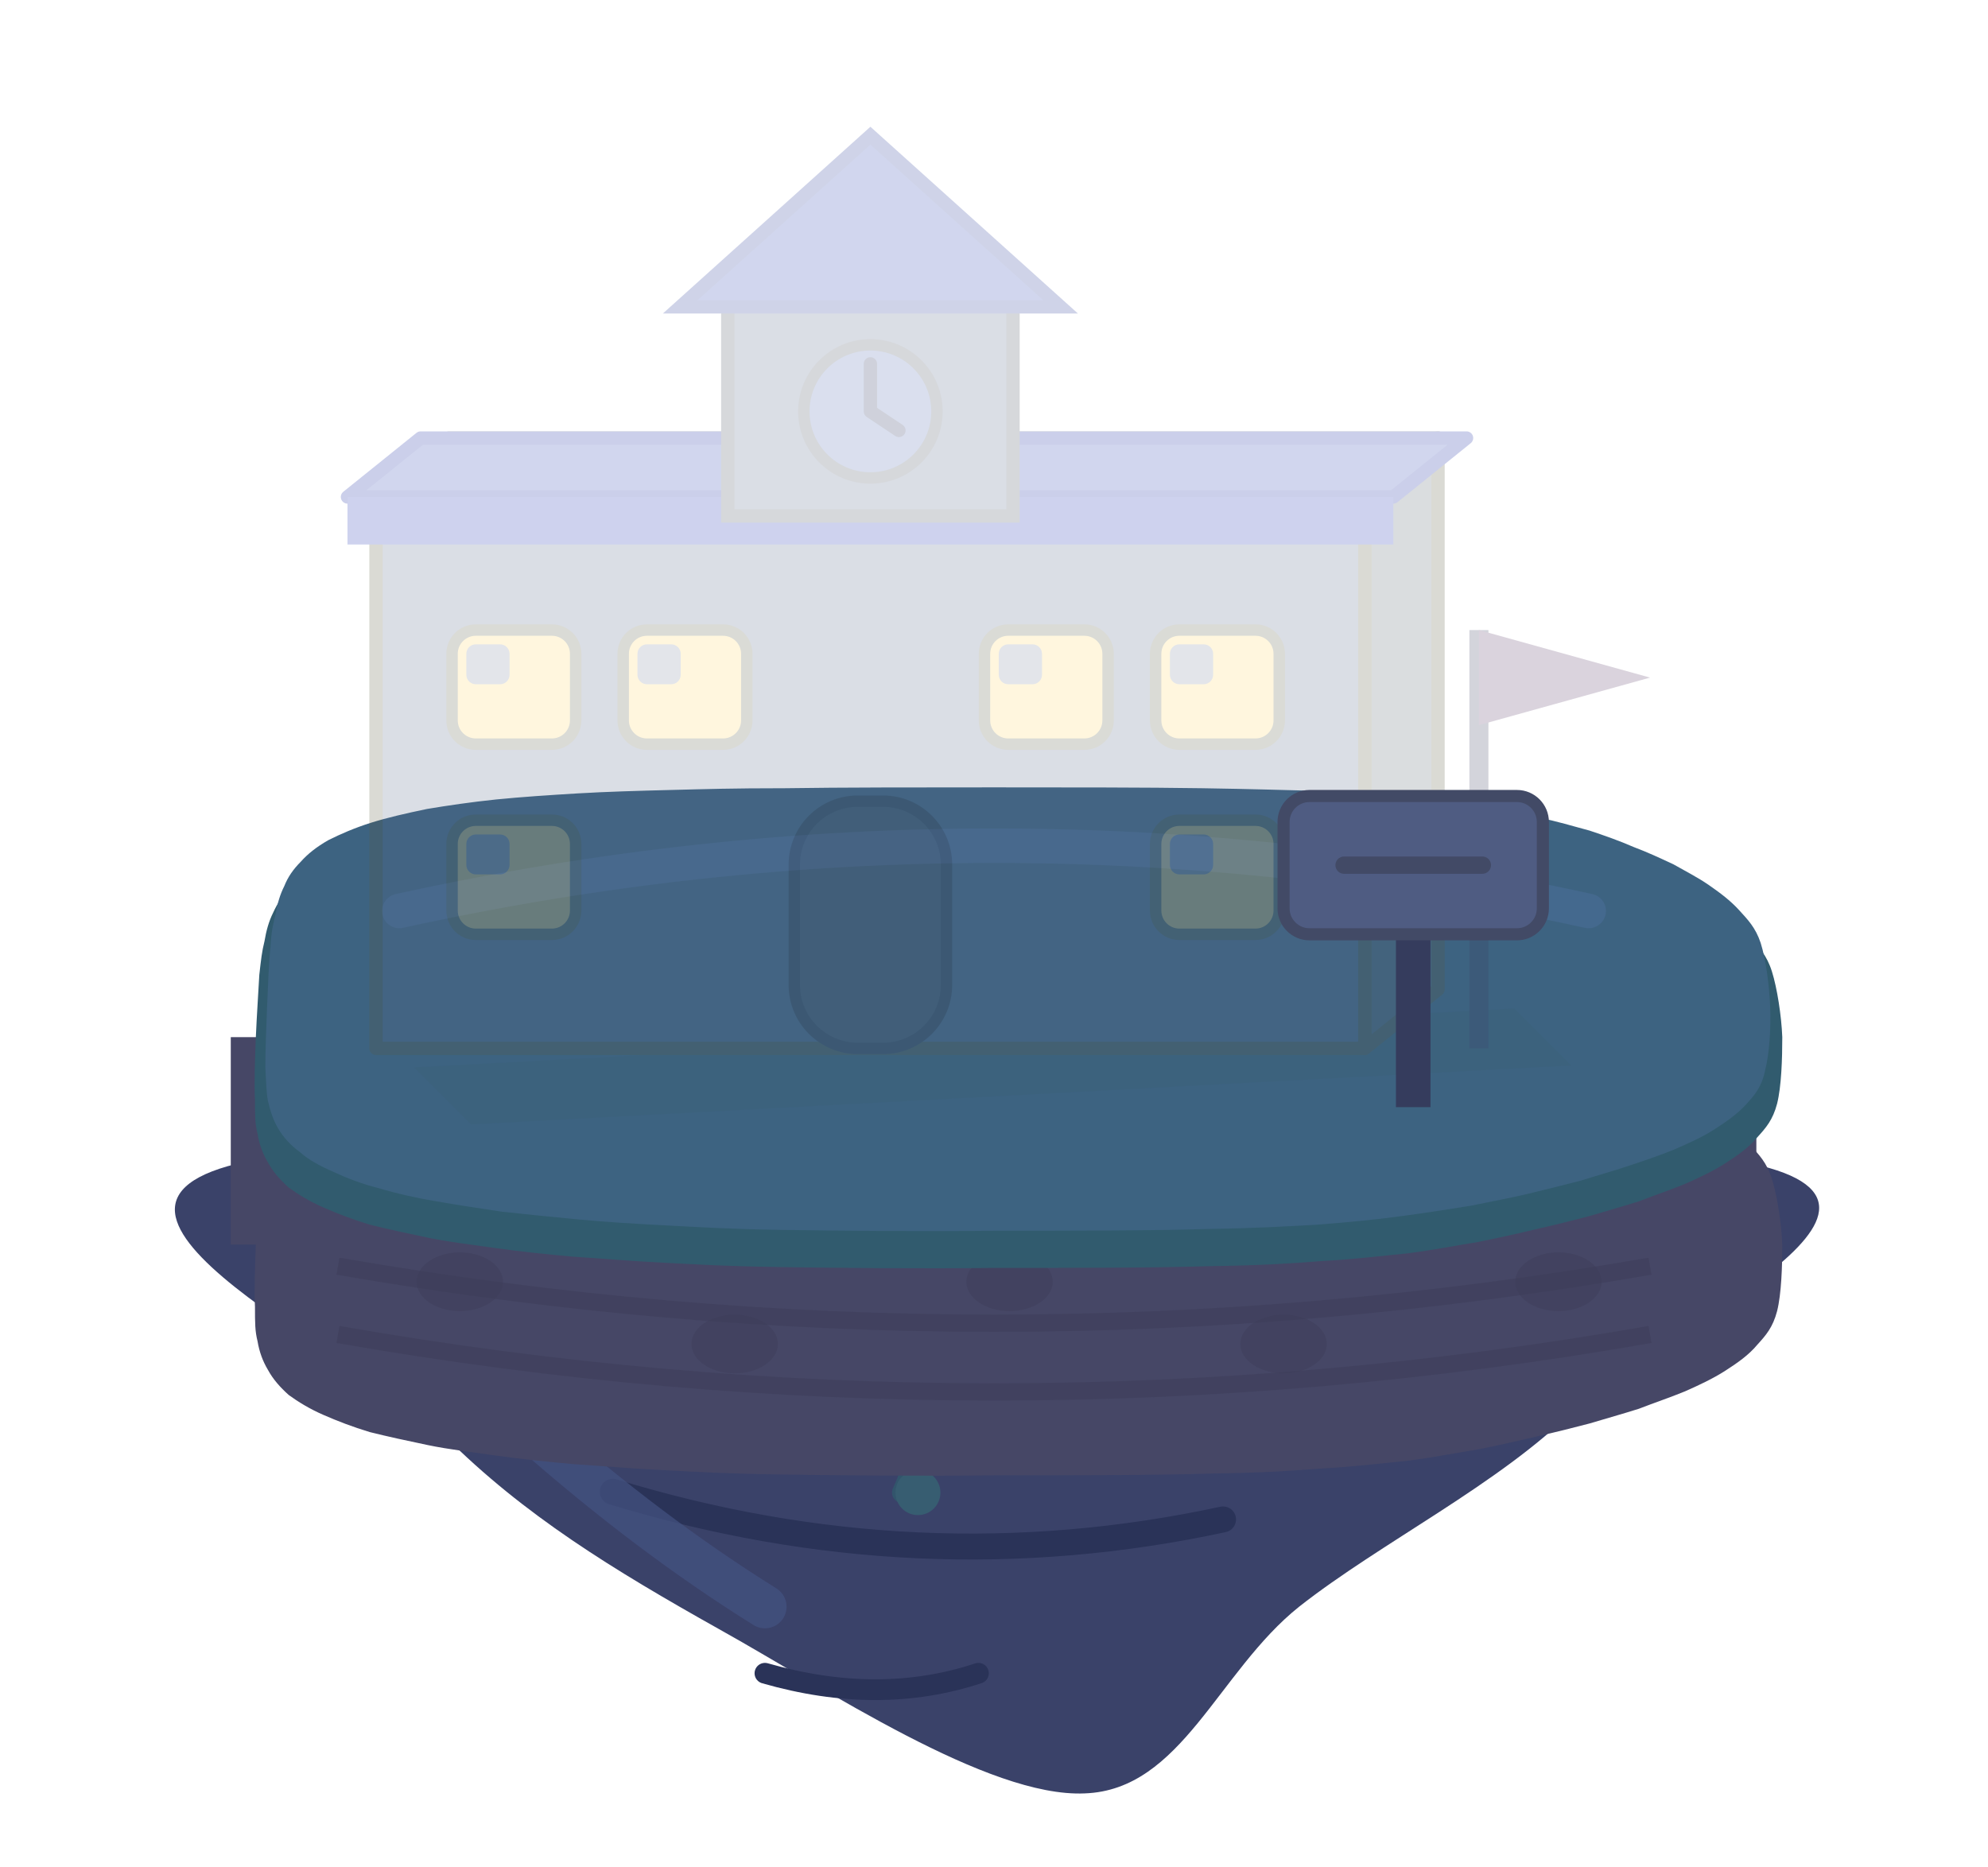
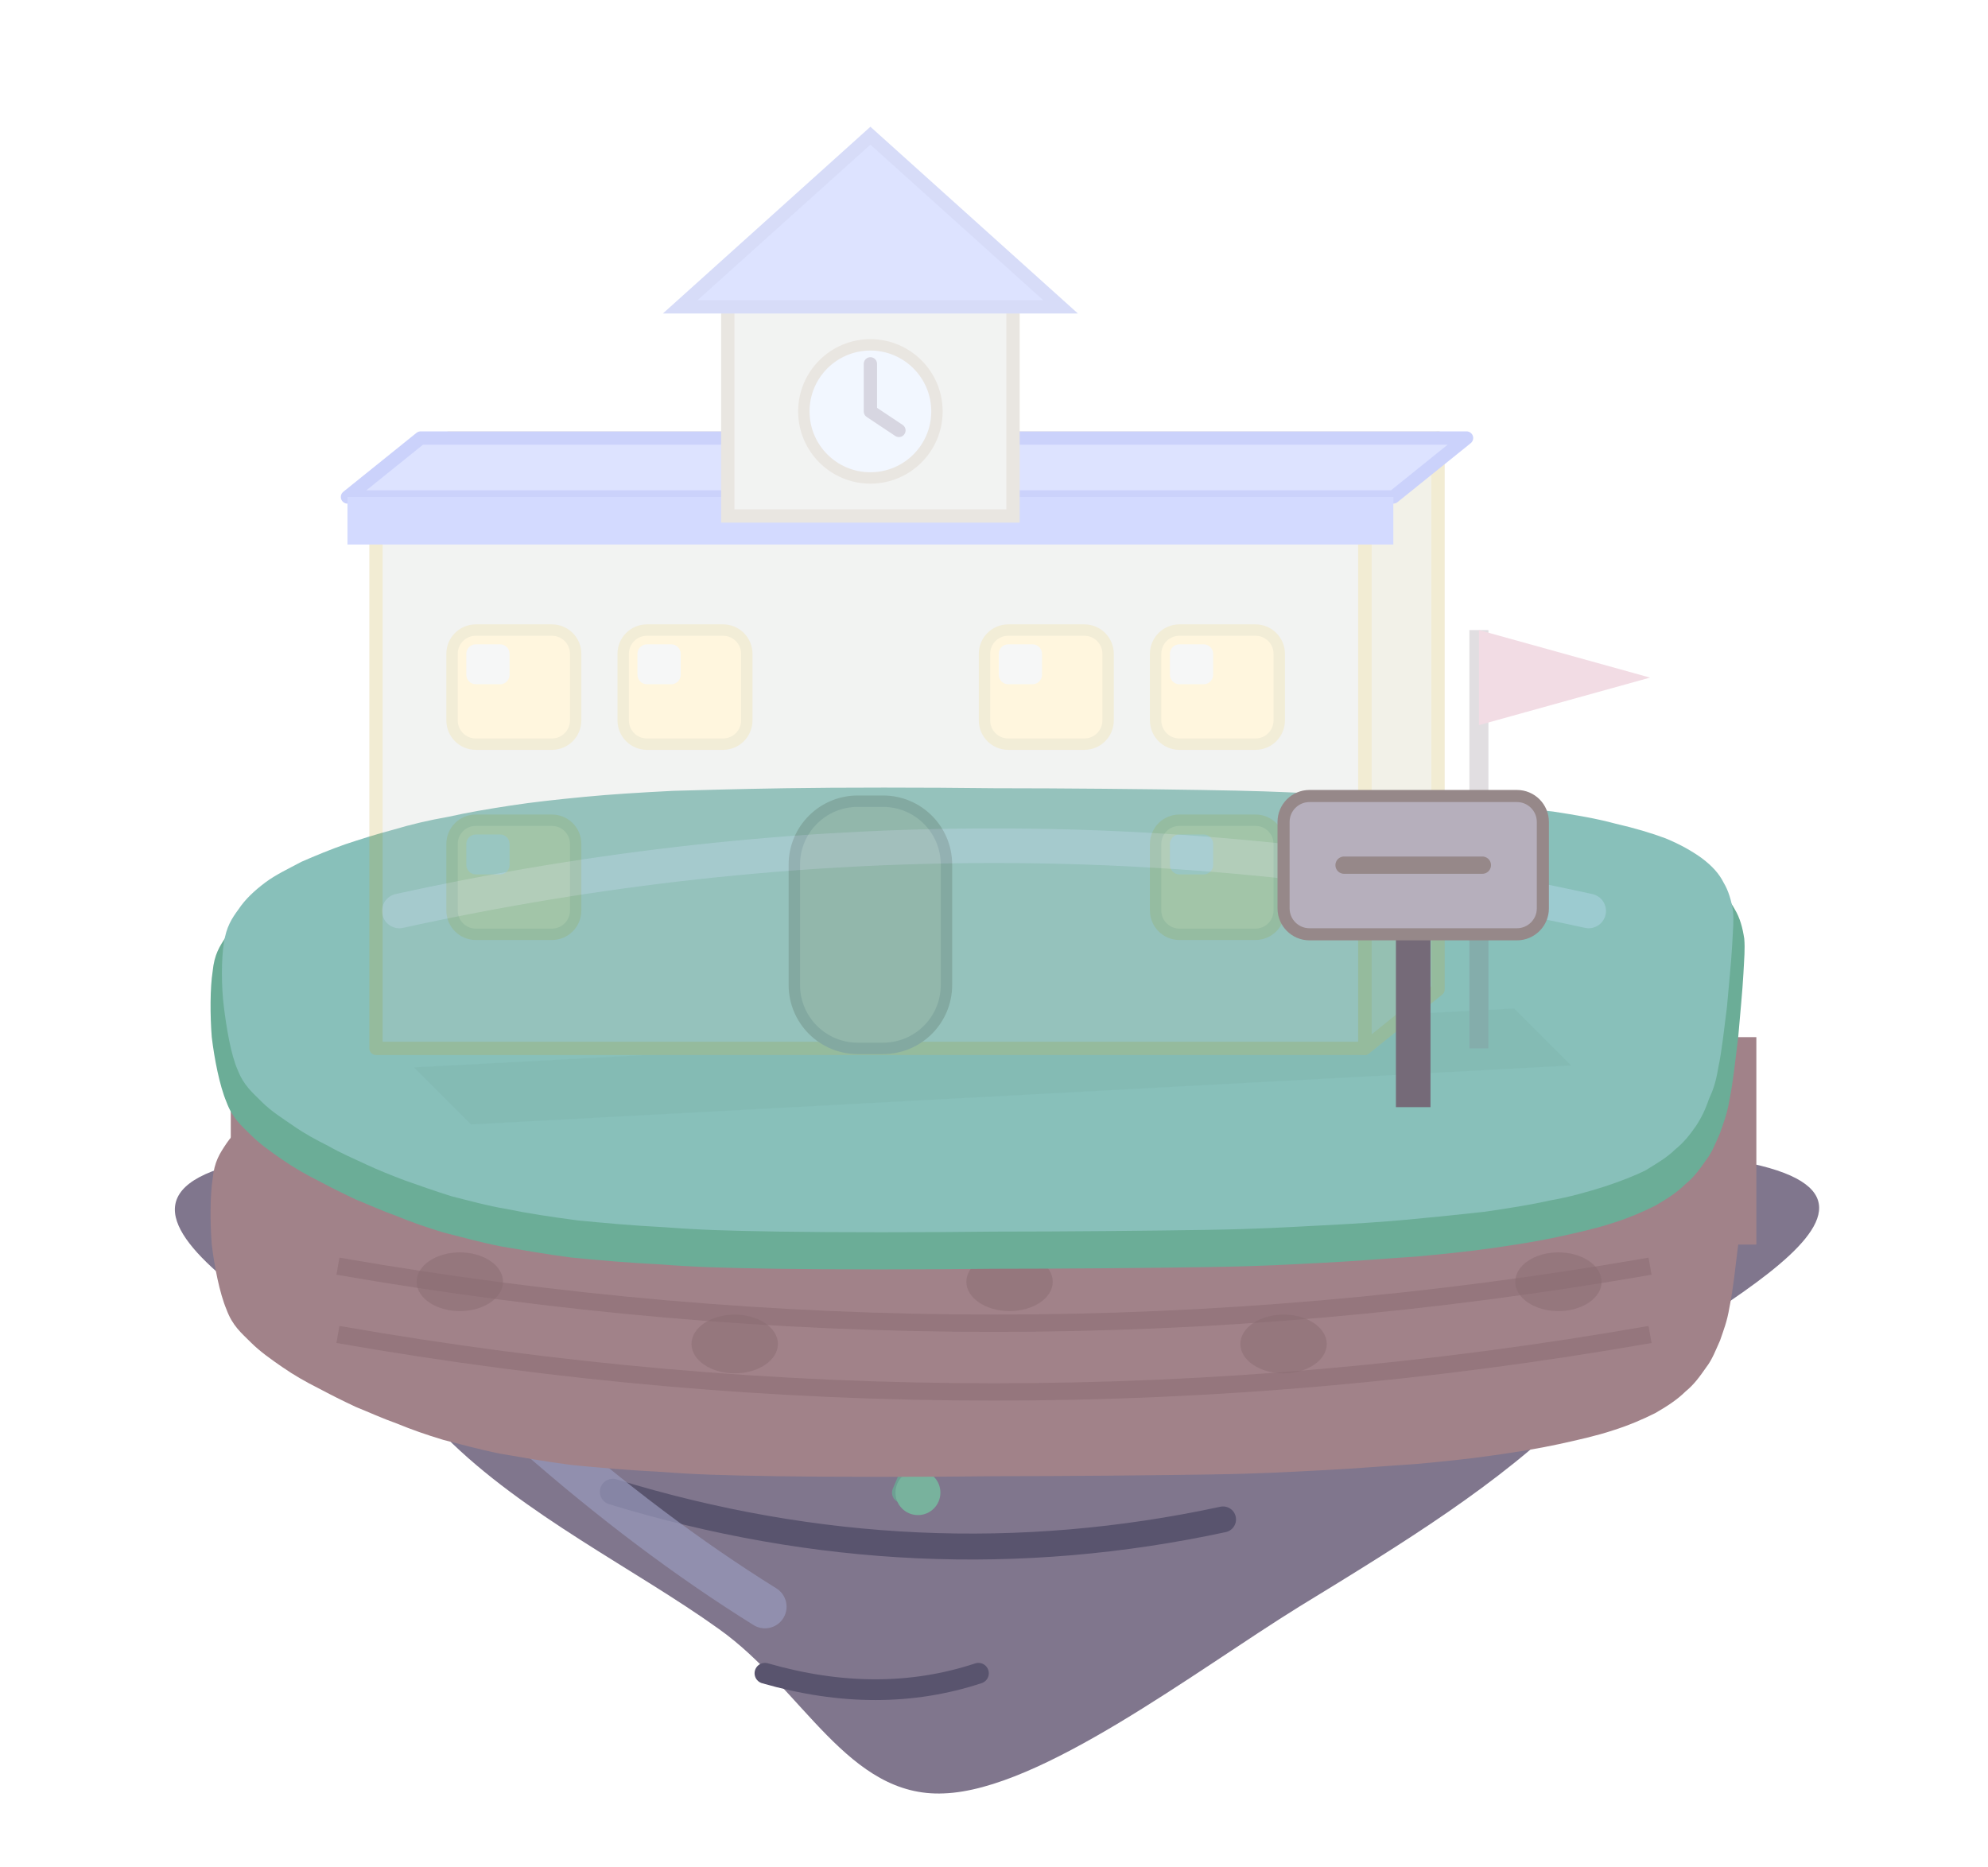
- <svg xmlns="http://www.w3.org/2000/svg" width="230" height="216" viewBox="100 830 230 216">
+ <svg xmlns="http://www.w3.org/2000/svg" width="230" height="216" viewBox="-5 1060 230 216">
  <defs>
    <linearGradient id="mtB" x1="0" y1="0" x2="0" y2="1">
-       <stop offset="0" stop-color="#376084" />
-       <stop offset="1" stop-color="#416690" />
+       <stop offset="0" stop-color="#78B9BF" />
+       <stop offset="1" stop-color="#93C6D5" />
    </linearGradient>
    <linearGradient id="mtF" x1="0" y1="0" x2="0" y2="1">
-       <stop offset="0" stop-color="#2A5970" />
-       <stop offset="1" stop-color="#36607D" />
+       <stop offset="0" stop-color="#56A99A" />
+       <stop offset="1" stop-color="#77B9B2" />
    </linearGradient>
    <linearGradient id="river" x1="0" y1="0" x2="0" y2="1">
-       <stop offset="0" stop-color="#2959AD" />
-       <stop offset="1" stop-color="#3661B2" />
+       <stop offset="0" stop-color="#54AAFF" />
+       <stop offset="1" stop-color="#77BCFF" />
    </linearGradient>
    <pattern id="grassdots" width="18" height="18" patternUnits="userSpaceOnUse">
-       <circle cx="4" cy="5" r="1.4" fill="#365F75" />
-       <circle cx="13" cy="13" r="1.2" fill="#416788" />
+       <circle cx="4" cy="5" r="1.4" fill="#75B6A4" />
+       <circle cx="13" cy="13" r="1.2" fill="#93C9C7" />
    </pattern>
    <pattern id="tiles" width="14" height="14" patternUnits="userSpaceOnUse">
-       <rect width="14" height="14" fill="#52679A" />
-       <path d="M0 0H14M0 0V14" stroke="#4F608D" stroke-width="1.2" />
+       <rect width="14" height="14" fill="#C0C7E7" />
+       <path d="M0 0H14M0 0V14" stroke="#B8BACF" stroke-width="1.2" />
    </pattern>
  </defs>
-   <path d="M128.5 964.4 C103.5 969.7 142.3 987.2 151.5 996.2 C160.6 1005.3 170.9 1011.6 183.2 1018.5 C195.6 1025.4 214.3 1038.0 225.5 1037.5 C236.7 1037.1 240.9 1023.4 250.3 1015.9 C259.7 1008.5 273.5 1001.7 282.1 993.1 C290.6 984.5 327.1 969.2 301.5 964.4 Z" fill="#3A4269" />
-   <path d="M170.9 1002.6 Q 206.2 1013.4 241.5 1005.8" stroke="#2A3358" stroke-width="3" fill="none" stroke-linecap="round" />
-   <path d="M188.5 1023.6 q 13.2 3.8 24.7 0" stroke="#2A3358" stroke-width="2.4" fill="none" stroke-linecap="round" />
-   <path d="M134.5 968.4 Q 162.0 999.4 188.5 1015.9" stroke="#435282" stroke-width="5" fill="none" stroke-linecap="round" opacity=".7" />
-   <path d="M166.5 976.0 q -6 9.5 0 19.1" stroke="#32556C" stroke-width="2.4" fill="none" stroke-linecap="round" />
-   <circle cx="164.7" cy="995.1" r="2.6" fill="#375D71" />
-   <path d="M204.4 976.0 q 6 13.3 0 26.7" stroke="#32556C" stroke-width="2.4" fill="none" stroke-linecap="round" />
-   <circle cx="206.2" cy="1002.7" r="2.6" fill="#375D71" />
-   <path d="M245.0 976.0 q -6 8.3 0 16.5" stroke="#32556C" stroke-width="2.4" fill="none" stroke-linecap="round" />
-   <circle cx="243.2" cy="992.5" r="2.6" fill="#375D71" />
-   <path d="M273.2 976.0 q 6 6.4 0 12.7" stroke="#32556C" stroke-width="2.4" fill="none" stroke-linecap="round" />
-   <circle cx="275.0" cy="988.7" r="2.6" fill="#375D71" />
-   <path d="M306.2 974.0 C306.2 976.5 306.1 979.7 305.6 981.7 C305.1 983.6 304.3 984.5 303.3 985.6 C302.3 986.8 301.0 987.7 299.6 988.6 C298.2 989.5 296.5 990.3 294.9 991.0 C293.2 991.7 291.4 992.3 289.6 993.0 C287.7 993.6 285.9 994.1 283.9 994.7 C282.0 995.2 280.0 995.7 277.8 996.2 C275.7 996.7 273.5 997.2 271.0 997.7 C268.5 998.1 266.0 998.6 263.0 999.0 C259.9 999.3 256.8 999.7 253.0 999.9 C249.1 1000.2 246.2 1000.4 239.9 1000.5 C233.6 1000.7 223.3 1000.7 215.0 1000.7 C206.7 1000.8 196.4 1000.7 190.1 1000.6 C183.7 1000.5 180.8 1000.3 176.8 1000.1 C172.8 999.9 169.5 999.6 166.3 999.4 C163.0 999.1 160.1 998.8 157.3 998.4 C154.5 998.0 151.9 997.7 149.5 997.2 C147.1 996.7 144.8 996.2 142.8 995.7 C140.8 995.1 139.0 994.4 137.4 993.7 C135.8 993.0 134.5 992.2 133.4 991.4 C132.4 990.5 131.6 989.6 131.0 988.5 C130.4 987.5 130.0 986.4 129.8 985.2 C129.5 984.0 129.5 983.1 129.5 981.2 C129.4 979.4 129.5 976.4 129.6 974.0 C129.7 971.6 129.9 968.7 130.0 966.8 C130.2 965.0 130.3 964.1 130.6 962.9 C130.8 961.7 131.1 960.6 131.6 959.6 C132.1 958.5 132.7 957.6 133.5 956.7 C134.4 955.8 135.5 954.9 136.8 954.1 C138.2 953.4 139.8 952.6 141.8 952.0 C143.7 951.4 145.9 950.9 148.4 950.4 C150.9 950.0 153.6 949.6 156.6 949.3 C159.5 949.0 162.7 948.8 166.1 948.6 C169.5 948.4 173.1 948.2 177.1 948.1 C181.2 948.0 184.2 947.9 190.5 947.9 C196.8 947.8 206.8 947.8 215.0 947.8 C223.2 947.8 233.2 947.8 239.5 947.9 C245.8 948.0 248.7 948.1 252.7 948.3 C256.6 948.5 259.9 948.7 263.1 949.0 C266.3 949.3 269.1 949.6 271.7 950.0 C274.4 950.4 276.7 950.9 278.9 951.4 C281.1 951.9 283.1 952.4 284.9 953.0 C286.8 953.6 288.5 954.2 290.1 954.9 C291.8 955.6 293.3 956.3 294.8 957.0 C296.3 957.8 297.7 958.6 299.0 959.5 C300.2 960.4 301.5 961.3 302.5 962.5 C303.5 963.6 304.4 964.5 305.0 966.4 C305.6 968.3 306.1 971.5 306.2 974.0 Z" fill="#464766" />
-   <rect x="126.7" y="950.0" width="176.5" height="24.0" fill="#464766" />
-   <path d="M139.1 976.5 Q 215.0 989.7 290.9 976.5" stroke="#3D3D59" stroke-width="2" fill="none" opacity=".55" />
-   <path d="M139.1 984.4 Q 215.0 997.7 290.9 984.4" stroke="#3D3D59" stroke-width="2" fill="none" opacity=".55" />
-   <ellipse cx="153.2" cy="978.3" rx="5" ry="3.4" fill="#3D3D59" opacity=".5" />
-   <ellipse cx="185.0" cy="985.5" rx="5" ry="3.4" fill="#3D3D59" opacity=".5" />
-   <ellipse cx="216.8" cy="978.3" rx="5" ry="3.4" fill="#3D3D59" opacity=".5" />
-   <ellipse cx="248.5" cy="985.5" rx="5" ry="3.4" fill="#3D3D59" opacity=".5" />
-   <ellipse cx="280.3" cy="978.3" rx="5" ry="3.4" fill="#3D3D59" opacity=".5" />
-   <path d="M306.2 950.0 C306.2 952.5 306.1 955.7 305.6 957.7 C305.1 959.6 304.3 960.5 303.3 961.6 C302.3 962.8 301.0 963.7 299.6 964.6 C298.2 965.5 296.5 966.3 294.9 967.0 C293.2 967.7 291.4 968.3 289.6 969.0 C287.7 969.6 285.9 970.1 283.9 970.7 C282.0 971.2 280.0 971.7 277.8 972.2 C275.7 972.7 273.5 973.2 271.0 973.7 C268.5 974.1 266.0 974.6 263.0 975.0 C259.9 975.3 256.8 975.7 253.0 975.9 C249.1 976.2 246.2 976.4 239.9 976.5 C233.6 976.7 223.3 976.7 215.0 976.7 C206.7 976.8 196.4 976.7 190.1 976.6 C183.7 976.5 180.8 976.3 176.8 976.1 C172.8 975.9 169.5 975.6 166.3 975.4 C163.0 975.1 160.1 974.8 157.3 974.4 C154.5 974.0 151.9 973.7 149.5 973.2 C147.1 972.7 144.8 972.2 142.8 971.7 C140.8 971.1 139.0 970.4 137.4 969.7 C135.8 969.0 134.5 968.2 133.4 967.4 C132.4 966.5 131.6 965.6 131.0 964.5 C130.4 963.5 130.0 962.4 129.8 961.2 C129.5 960.0 129.5 959.1 129.5 957.2 C129.4 955.4 129.5 952.4 129.6 950.0 C129.7 947.6 129.9 944.7 130.0 942.8 C130.2 941.0 130.3 940.1 130.6 938.9 C130.8 937.7 131.1 936.6 131.6 935.6 C132.1 934.5 132.7 933.6 133.5 932.7 C134.4 931.8 135.5 930.9 136.8 930.1 C138.2 929.4 139.8 928.6 141.8 928.0 C143.7 927.4 145.9 926.9 148.4 926.4 C150.9 926.0 153.6 925.6 156.6 925.3 C159.5 925.0 162.7 924.8 166.1 924.6 C169.5 924.4 173.1 924.2 177.1 924.1 C181.2 924.0 184.2 923.9 190.5 923.9 C196.8 923.8 206.8 923.8 215.0 923.8 C223.2 923.8 233.2 923.8 239.5 923.9 C245.8 924.0 248.7 924.1 252.7 924.3 C256.6 924.5 259.9 924.7 263.1 925.0 C266.3 925.3 269.1 925.6 271.7 926.0 C274.4 926.4 276.7 926.9 278.9 927.4 C281.1 927.9 283.1 928.4 284.9 929.0 C286.8 929.6 288.5 930.2 290.1 930.9 C291.8 931.6 293.3 932.3 294.8 933.0 C296.3 933.8 297.7 934.6 299.0 935.5 C300.2 936.4 301.5 937.3 302.5 938.5 C303.5 939.6 304.4 940.5 305.0 942.4 C305.6 944.3 306.1 947.5 306.2 950.0 Z" fill="#315B6E" />
-   <path d="M304.8 946.5 C304.9 949.0 304.7 952.0 304.2 953.9 C303.8 955.8 303.0 956.7 302.0 957.8 C301.0 958.9 299.7 959.8 298.3 960.7 C296.9 961.6 295.3 962.3 293.7 963.0 C292.0 963.7 290.2 964.3 288.4 964.9 C286.6 965.5 284.8 966.0 282.9 966.6 C280.9 967.1 279.0 967.6 276.9 968.1 C274.8 968.6 272.6 969.0 270.2 969.5 C267.7 969.9 265.2 970.3 262.2 970.7 C259.3 971.1 256.2 971.4 252.4 971.7 C248.6 971.9 245.8 972.1 239.5 972.2 C233.3 972.4 223.2 972.4 215.0 972.4 C206.8 972.5 196.7 972.4 190.4 972.3 C184.2 972.2 181.3 972.0 177.4 971.8 C173.5 971.6 170.2 971.4 167.0 971.1 C163.8 970.8 160.9 970.5 158.1 970.2 C155.4 969.8 152.8 969.4 150.5 969.0 C148.1 968.6 145.9 968.1 143.9 967.5 C141.9 967.0 140.1 966.3 138.6 965.6 C137.0 964.9 135.7 964.2 134.7 963.3 C133.6 962.5 132.8 961.6 132.2 960.6 C131.6 959.6 131.3 958.6 131.0 957.4 C130.8 956.2 130.8 955.3 130.7 953.5 C130.7 951.7 130.8 948.8 130.9 946.5 C131.0 944.2 131.1 941.3 131.3 939.5 C131.4 937.7 131.6 936.9 131.9 935.7 C132.1 934.5 132.4 933.5 132.9 932.5 C133.3 931.5 133.9 930.6 134.8 929.7 C135.6 928.8 136.6 928.0 138.0 927.2 C139.4 926.5 141.0 925.8 142.9 925.2 C144.8 924.6 147.0 924.1 149.4 923.6 C151.8 923.2 154.5 922.8 157.4 922.5 C160.4 922.2 163.5 922.0 166.8 921.8 C170.2 921.6 173.7 921.5 177.7 921.4 C181.7 921.3 184.6 921.2 190.8 921.2 C197.1 921.1 207.0 921.1 215.0 921.1 C223.0 921.1 232.9 921.1 239.1 921.2 C245.3 921.3 248.2 921.4 252.1 921.5 C256.0 921.7 259.2 921.9 262.4 922.2 C265.5 922.5 268.3 922.8 270.9 923.2 C273.5 923.6 275.8 924.1 278.0 924.6 C280.1 925.0 282.0 925.6 283.9 926.1 C285.7 926.7 287.4 927.3 289.0 928.0 C290.6 928.6 292.1 929.3 293.6 930.0 C295.0 930.8 296.4 931.5 297.7 932.4 C299.0 933.3 300.2 934.2 301.2 935.3 C302.2 936.4 303.1 937.3 303.7 939.1 C304.3 941.0 304.7 944.0 304.8 946.5 Z" fill="#3D6381" />
-   <path d="M146.2 935.4 Q 215.0 920.3 283.8 935.4" stroke="#45698F" stroke-width="4" fill="none" stroke-linecap="round" opacity=".9" />
+   <path d="M23.5 1194.4 C-1.5 1199.7 37.3 1217.2 46.5 1226.2 C55.6 1235.3 68.6 1241.6 78.2 1248.5 C87.9 1255.4 93.1 1268.0 104.2 1267.5 C115.4 1267.1 133.2 1253.4 145.3 1245.9 C157.4 1238.5 168.5 1231.7 177.1 1223.1 C185.6 1214.5 222.1 1199.2 196.5 1194.4 Z" fill="#80768D" />
+   <path d="M65.9 1232.6 Q 101.2 1243.4 136.5 1235.8" stroke="#59546E" stroke-width="3" fill="none" stroke-linecap="round" />
+   <path d="M83.5 1253.6 q 13.2 3.8 24.7 0" stroke="#59546E" stroke-width="2.4" fill="none" stroke-linecap="round" />
+   <path d="M29.5 1198.4 Q 57.0 1229.4 83.5 1245.9" stroke="#999ABC" stroke-width="5" fill="none" stroke-linecap="round" opacity=".7" />
+   <path d="M61.5 1206.0 q -6 9.5 0 19.1" stroke="#6DA093" stroke-width="2.4" fill="none" stroke-linecap="round" />
+   <circle cx="59.7" cy="1225.1" r="2.6" fill="#78B29D" />
+   <path d="M99.4 1206.0 q 6 13.3 0 26.7" stroke="#6DA093" stroke-width="2.4" fill="none" stroke-linecap="round" />
+   <circle cx="101.2" cy="1232.7" r="2.6" fill="#78B29D" />
+   <path d="M140.0 1206.0 q -6 8.3 0 16.5" stroke="#6DA093" stroke-width="2.4" fill="none" stroke-linecap="round" />
+   <circle cx="138.2" cy="1222.5" r="2.6" fill="#78B29D" />
+   <path d="M168.2 1206.0 q 6 6.4 0 12.7" stroke="#6DA093" stroke-width="2.4" fill="none" stroke-linecap="round" />
+   <circle cx="170.0" cy="1218.7" r="2.6" fill="#78B29D" />
+   <path d="M196.1 1204.0 C195.8 1206.4 195.5 1209.3 195.1 1211.2 C194.8 1213.0 194.4 1213.9 194.0 1215.1 C193.5 1216.2 193.1 1217.3 192.4 1218.2 C191.7 1219.2 191.0 1220.2 190.0 1221.0 C189.1 1221.9 187.9 1222.7 186.5 1223.5 C185.1 1224.2 183.5 1224.9 181.6 1225.5 C179.8 1226.1 177.6 1226.6 175.3 1227.1 C173.0 1227.6 170.5 1228.0 167.7 1228.4 C164.9 1228.8 162.0 1229.1 158.7 1229.4 C155.5 1229.6 152.1 1229.9 148.2 1230.1 C144.2 1230.3 141.3 1230.5 135.0 1230.6 C128.6 1230.7 118.3 1230.8 110.0 1230.8 C101.7 1230.9 91.3 1230.9 84.9 1230.8 C78.4 1230.7 75.4 1230.6 71.5 1230.3 C67.5 1230.1 64.2 1229.8 61.1 1229.5 C58.0 1229.1 55.3 1228.6 52.9 1228.2 C50.4 1227.7 48.3 1227.1 46.3 1226.6 C44.3 1226.0 42.6 1225.4 40.9 1224.7 C39.2 1224.1 37.7 1223.4 36.2 1222.8 C34.7 1222.1 33.3 1221.4 31.8 1220.6 C30.4 1219.9 29.0 1219.1 27.7 1218.2 C26.4 1217.3 25.1 1216.4 24.0 1215.3 C22.9 1214.2 21.9 1213.4 21.2 1211.5 C20.4 1209.6 19.8 1206.5 19.5 1204.0 C19.3 1201.5 19.3 1198.3 19.6 1196.4 C19.8 1194.4 20.4 1193.5 21.2 1192.3 C22.0 1191.1 23.2 1190.1 24.4 1189.2 C25.6 1188.3 27.1 1187.5 28.7 1186.7 C30.3 1185.9 32.0 1185.3 33.8 1184.6 C35.6 1184.0 37.5 1183.4 39.5 1182.8 C41.5 1182.3 43.6 1181.8 45.9 1181.3 C48.2 1180.8 50.6 1180.4 53.2 1180.0 C55.9 1179.6 58.7 1179.3 61.9 1179.0 C65.1 1178.7 68.4 1178.4 72.3 1178.3 C76.3 1178.1 79.2 1178.0 85.5 1177.9 C91.8 1177.9 101.9 1177.9 110.0 1177.9 C118.1 1177.9 128.1 1178.0 134.3 1178.1 C140.5 1178.2 143.4 1178.4 147.3 1178.5 C151.2 1178.7 154.6 1178.8 157.9 1179.1 C161.3 1179.3 164.3 1179.5 167.3 1179.8 C170.3 1180.0 173.1 1180.4 175.7 1180.7 C178.3 1181.1 180.8 1181.6 183.0 1182.1 C185.2 1182.6 187.2 1183.2 188.9 1183.9 C190.6 1184.6 192.1 1185.4 193.2 1186.3 C194.3 1187.2 195.1 1188.1 195.7 1189.2 C196.3 1190.2 196.6 1191.3 196.8 1192.6 C196.9 1193.8 196.8 1194.8 196.7 1196.7 C196.6 1198.6 196.3 1201.6 196.1 1204.0 Z" fill="#A18289" />
+   <rect x="21.7" y="1180.0" width="176.5" height="24.0" fill="#A18289" />
+   <path d="M34.1 1206.5 Q 110.0 1219.7 185.9 1206.5" stroke="#8A6C72" stroke-width="2" fill="none" opacity=".55" />
+   <path d="M34.1 1214.4 Q 110.0 1227.7 185.9 1214.4" stroke="#8A6C72" stroke-width="2" fill="none" opacity=".55" />
+   <ellipse cx="48.2" cy="1208.3" rx="5" ry="3.4" fill="#8A6C72" opacity=".5" />
+   <ellipse cx="80.0" cy="1215.5" rx="5" ry="3.4" fill="#8A6C72" opacity=".5" />
+   <ellipse cx="111.8" cy="1208.3" rx="5" ry="3.4" fill="#8A6C72" opacity=".5" />
+   <ellipse cx="143.5" cy="1215.5" rx="5" ry="3.4" fill="#8A6C72" opacity=".5" />
+   <ellipse cx="175.3" cy="1208.3" rx="5" ry="3.4" fill="#8A6C72" opacity=".5" />
+   <path d="M196.1 1180.0 C195.8 1182.4 195.5 1185.3 195.1 1187.2 C194.8 1189.0 194.4 1189.9 194.0 1191.1 C193.5 1192.2 193.1 1193.3 192.4 1194.2 C191.7 1195.2 191.0 1196.2 190.0 1197.0 C189.1 1197.9 187.9 1198.7 186.5 1199.5 C185.1 1200.2 183.5 1200.9 181.6 1201.5 C179.8 1202.1 177.6 1202.6 175.3 1203.1 C173.0 1203.6 170.5 1204.0 167.7 1204.4 C164.9 1204.8 162.0 1205.1 158.7 1205.4 C155.5 1205.6 152.1 1205.9 148.2 1206.1 C144.2 1206.3 141.3 1206.5 135.0 1206.6 C128.6 1206.7 118.3 1206.8 110.0 1206.8 C101.7 1206.9 91.3 1206.9 84.9 1206.8 C78.4 1206.7 75.4 1206.6 71.5 1206.3 C67.5 1206.1 64.2 1205.8 61.1 1205.5 C58.0 1205.1 55.3 1204.6 52.9 1204.2 C50.4 1203.7 48.3 1203.1 46.3 1202.6 C44.3 1202.0 42.6 1201.4 40.9 1200.7 C39.2 1200.1 37.7 1199.4 36.2 1198.8 C34.7 1198.1 33.3 1197.4 31.8 1196.6 C30.4 1195.9 29.0 1195.1 27.7 1194.2 C26.4 1193.3 25.1 1192.4 24.0 1191.3 C22.9 1190.2 21.9 1189.4 21.2 1187.5 C20.4 1185.6 19.8 1182.5 19.5 1180.0 C19.3 1177.5 19.3 1174.3 19.6 1172.4 C19.8 1170.4 20.4 1169.5 21.2 1168.3 C22.0 1167.1 23.2 1166.1 24.4 1165.2 C25.6 1164.3 27.1 1163.5 28.7 1162.7 C30.3 1161.9 32.0 1161.3 33.8 1160.6 C35.6 1160.0 37.5 1159.4 39.5 1158.8 C41.5 1158.3 43.6 1157.8 45.9 1157.3 C48.2 1156.8 50.6 1156.4 53.2 1156.0 C55.9 1155.6 58.7 1155.3 61.9 1155.0 C65.1 1154.7 68.4 1154.4 72.3 1154.3 C76.3 1154.1 79.2 1154.0 85.5 1153.9 C91.8 1153.9 101.9 1153.9 110.0 1153.9 C118.1 1153.9 128.1 1154.0 134.3 1154.1 C140.5 1154.2 143.4 1154.4 147.3 1154.5 C151.2 1154.7 154.6 1154.8 157.9 1155.1 C161.3 1155.3 164.3 1155.5 167.3 1155.8 C170.3 1156.0 173.1 1156.4 175.7 1156.7 C178.3 1157.1 180.8 1157.6 183.0 1158.1 C185.2 1158.6 187.2 1159.2 188.9 1159.9 C190.6 1160.6 192.1 1161.4 193.2 1162.3 C194.3 1163.2 195.1 1164.1 195.7 1165.2 C196.3 1166.2 196.6 1167.3 196.8 1168.6 C196.9 1169.8 196.8 1170.8 196.7 1172.7 C196.6 1174.6 196.3 1177.6 196.1 1180.0 Z" fill="#6BAD97" />
+   <path d="M194.8 1176.5 C194.5 1178.8 194.2 1181.7 193.8 1183.5 C193.5 1185.3 193.2 1186.1 192.7 1187.2 C192.3 1188.4 191.8 1189.4 191.2 1190.3 C190.5 1191.3 189.8 1192.2 188.8 1193.0 C187.9 1193.9 186.7 1194.6 185.4 1195.4 C184.0 1196.1 182.4 1196.7 180.6 1197.3 C178.7 1197.9 176.6 1198.5 174.3 1198.9 C172.1 1199.4 169.5 1199.8 166.8 1200.2 C164.1 1200.5 161.2 1200.8 158.0 1201.1 C154.8 1201.4 151.5 1201.6 147.6 1201.8 C143.7 1202.0 140.8 1202.2 134.6 1202.3 C128.3 1202.4 118.2 1202.5 110.0 1202.5 C101.8 1202.6 91.6 1202.6 85.2 1202.5 C78.9 1202.4 75.9 1202.3 72.0 1202.0 C68.1 1201.8 64.9 1201.5 61.8 1201.2 C58.8 1200.8 56.1 1200.4 53.7 1199.9 C51.3 1199.5 49.2 1198.9 47.2 1198.4 C45.3 1197.8 43.6 1197.2 41.9 1196.6 C40.3 1196.0 38.8 1195.4 37.3 1194.7 C35.8 1194.0 34.4 1193.4 33.0 1192.6 C31.6 1191.9 30.3 1191.2 29.0 1190.3 C27.7 1189.4 26.4 1188.6 25.3 1187.5 C24.2 1186.4 23.2 1185.6 22.5 1183.8 C21.7 1182.0 21.2 1178.9 20.9 1176.5 C20.6 1174.1 20.6 1171.0 20.9 1169.1 C21.2 1167.2 21.8 1166.3 22.6 1165.2 C23.4 1164.0 24.5 1163.0 25.7 1162.1 C26.9 1161.2 28.4 1160.5 29.9 1159.7 C31.5 1159.0 33.2 1158.3 34.9 1157.7 C36.7 1157.1 38.6 1156.5 40.5 1156.0 C42.5 1155.4 44.6 1154.9 46.9 1154.5 C49.1 1154.0 51.5 1153.6 54.1 1153.2 C56.7 1152.8 59.5 1152.5 62.6 1152.2 C65.7 1151.9 69.0 1151.7 72.9 1151.5 C76.8 1151.4 79.7 1151.3 85.9 1151.2 C92.1 1151.1 102.0 1151.1 110.0 1151.2 C118.0 1151.2 127.8 1151.3 133.9 1151.4 C140.1 1151.5 142.9 1151.6 146.7 1151.8 C150.6 1151.9 153.9 1152.1 157.2 1152.3 C160.5 1152.5 163.5 1152.7 166.4 1153.0 C169.4 1153.3 172.1 1153.6 174.7 1153.9 C177.3 1154.3 179.7 1154.7 181.9 1155.3 C184.1 1155.8 186.1 1156.4 187.7 1157.0 C189.4 1157.7 190.8 1158.5 191.9 1159.3 C193.1 1160.2 193.9 1161.1 194.4 1162.1 C195.0 1163.1 195.3 1164.2 195.5 1165.4 C195.6 1166.6 195.5 1167.5 195.4 1169.4 C195.3 1171.2 195.0 1174.2 194.8 1176.5 Z" fill="#88C0BA" />
+   <path d="M41.2 1165.4 Q 110.0 1150.3 178.8 1165.4" stroke="#9FCCD3" stroke-width="4" fill="none" stroke-linecap="round" opacity=".9" />
  <g opacity=".22">
-     <g transform="translate(-330.6 484.9) scale(1.1)">
+     <g transform="translate(-435.6 714.9) scale(1.1)">
      <g transform="translate(195 0)">
        <polygon points="240.0,426.0 355.7,419.8 361.7,425.8 246.0,432.0" fill="rgba(30,60,40,.16)" />
-         <polygon points="340.0,424.0 347.7,417.8 347.7,359.8 340.0,366.0" fill="#55626F" stroke="#55583A" stroke-width="1.4" stroke-linejoin="round" />
-         <polygon points="236.0,366.0 340.0,366.0 347.7,359.8 243.7,359.8" fill="#556995" stroke="#55583A" stroke-width="1.4" stroke-linejoin="round" />
-         <polygon points="236.0,424.0 340.0,424.0 340.0,366.0 236.0,366.0" fill="#556787" stroke="#55583A" stroke-width="1.4" stroke-linejoin="round" />
-         <polygon points="233.0,366.0 343.0,366.0 350.7,359.8 240.7,359.8" fill="#2E46B2" stroke="#10249E" stroke-width="1.4" stroke-linejoin="round" />
-         <rect x="233" y="366" width="110" height="5" fill="#1E34B2" />
-         <rect x="244" y="380" width="13" height="12" rx="2.5" fill="#FFD86B" stroke="#555A43" stroke-width="1.2" />
-         <rect x="245.5" y="381.5" width="4.55" height="4.2" rx="1" fill="#556FB2" opacity=".75" />
-         <rect x="262" y="380" width="13" height="12" rx="2.5" fill="#FFD86B" stroke="#555A43" stroke-width="1.2" />
-         <rect x="263.5" y="381.5" width="4.55" height="4.2" rx="1" fill="#556FB2" opacity=".75" />
-         <rect x="300" y="380" width="13" height="12" rx="2.5" fill="#FFD86B" stroke="#555A43" stroke-width="1.2" />
-         <rect x="301.5" y="381.5" width="4.55" height="4.2" rx="1" fill="#556FB2" opacity=".75" />
-         <rect x="318" y="380" width="13" height="12" rx="2.5" fill="#FFD86B" stroke="#555A43" stroke-width="1.2" />
-         <rect x="319.5" y="381.5" width="4.55" height="4.2" rx="1" fill="#556FB2" opacity=".75" />
-         <rect x="244" y="400" width="13" height="12" rx="2.5" fill="#FFD86B" stroke="#555A43" stroke-width="1.2" />
-         <rect x="245.5" y="401.5" width="4.55" height="4.2" rx="1" fill="#556FB2" opacity=".75" />
-         <rect x="318" y="400" width="13" height="12" rx="2.5" fill="#FFD86B" stroke="#555A43" stroke-width="1.2" />
-         <rect x="319.5" y="401.5" width="4.55" height="4.2" rx="1" fill="#556FB2" opacity=".75" />
-         <rect x="280" y="398" width="16" height="26" rx="6.667" fill="#4F4F5D" stroke="#353442" stroke-width="1.2" />
-         <rect x="273" y="344" width="30" height="24" fill="#556787" stroke="#444C5D" stroke-width="1.4" />
-         <path d="M268 346 L288 328 L308 346 Z" fill="#2E46B2" stroke="#243896" stroke-width="1.4" />
-         <circle cx="288" cy="357" r="7" fill="#556FB2" stroke="#444C5D" stroke-width="1.2" />
-         <path d="M288 357 V352 M288 357 L291 359" stroke="#242C5B" stroke-width="1.4" stroke-linecap="round" />
-         <path d="M352 424 V380" stroke="#353C5D" stroke-width="2" />
-         <path d="M352 380 L370 385 L352 390 Z" fill="#553865" />
+         <polygon points="340.0,424.0 347.7,417.8 347.7,359.8 340.0,366.0" fill="#C6BE98" stroke="#C6A738" stroke-width="1.4" stroke-linejoin="round" />
+         <polygon points="236.0,366.0 340.0,366.0 347.7,359.8 243.7,359.8" fill="#C6CDDF" stroke="#C6A738" stroke-width="1.4" stroke-linejoin="round" />
+         <polygon points="236.0,424.0 340.0,424.0 340.0,366.0 236.0,366.0" fill="#C6C7C4" stroke="#C6A738" stroke-width="1.4" stroke-linejoin="round" />
+         <polygon points="233.0,366.0 343.0,366.0 350.7,359.8 240.7,359.8" fill="#627EFF" stroke="#1434EF" stroke-width="1.4" stroke-linejoin="round" />
+         <rect x="233" y="366" width="110" height="5" fill="#3758FF" />
+         <rect x="244" y="380" width="13" height="12" rx="2.5" fill="#FFD86B" stroke="#C6AC49" stroke-width="1.2" />
+         <rect x="245.5" y="381.5" width="4.55" height="4.2" rx="1" fill="#C6D9FF" opacity=".75" />
+         <rect x="262" y="380" width="13" height="12" rx="2.5" fill="#FFD86B" stroke="#C6AC49" stroke-width="1.2" />
+         <rect x="263.5" y="381.5" width="4.55" height="4.2" rx="1" fill="#C6D9FF" opacity=".75" />
+         <rect x="300" y="380" width="13" height="12" rx="2.5" fill="#FFD86B" stroke="#C6AC49" stroke-width="1.2" />
+         <rect x="301.5" y="381.5" width="4.55" height="4.2" rx="1" fill="#C6D9FF" opacity=".75" />
+         <rect x="318" y="380" width="13" height="12" rx="2.5" fill="#FFD86B" stroke="#C6AC49" stroke-width="1.2" />
+         <rect x="319.5" y="381.5" width="4.55" height="4.2" rx="1" fill="#C6D9FF" opacity=".75" />
+         <rect x="244" y="400" width="13" height="12" rx="2.5" fill="#FFD86B" stroke="#C6AC49" stroke-width="1.2" />
+         <rect x="245.5" y="401.5" width="4.55" height="4.2" rx="1" fill="#C6D9FF" opacity=".75" />
+         <rect x="318" y="400" width="13" height="12" rx="2.5" fill="#FFD86B" stroke="#C6AC49" stroke-width="1.2" />
+         <rect x="319.5" y="401.5" width="4.55" height="4.2" rx="1" fill="#C6D9FF" opacity=".75" />
+         <rect x="280" y="398" width="16" height="26" rx="6.667" fill="#B69478" stroke="#735847" stroke-width="1.2" />
+         <rect x="273" y="344" width="30" height="24" fill="#C6C7C4" stroke="#9C8E78" stroke-width="1.4" />
+         <path d="M268 346 L288 328 L308 346 Z" fill="#627EFF" stroke="#4861E1" stroke-width="1.4" />
+         <circle cx="288" cy="357" r="7" fill="#C6D9FF" stroke="#9C8E78" stroke-width="1.2" />
+         <path d="M288 357 V352 M288 357 L291 359" stroke="#484675" stroke-width="1.4" stroke-linecap="round" />
+         <path d="M352 424 V380" stroke="#756A78" stroke-width="2" />
+         <path d="M352 380 L370 385 L352 390 Z" fill="#C66086" />
      </g>
    </g>
  </g>
-   <g transform="translate(263.5 958.1)">
-     <rect x="-2" y="-24" width="4" height="24" fill="#353C5D" />
-     <rect x="-15" y="-36" width="30" height="16" rx="3" fill="#4F5C82" stroke="#424A66" stroke-width="1.4" />
-     <path d="M-8 -28 h16" stroke="#424A66" stroke-width="2" stroke-linecap="round" />
+   <g transform="translate(158.5 1188.1)">
+     <rect x="-2" y="-24" width="4" height="24" fill="#756A78" />
+     <rect x="-15" y="-36" width="30" height="16" rx="3" fill="#B6AFBC" stroke="#968889" stroke-width="1.4" />
+     <path d="M-8 -28 h16" stroke="#968889" stroke-width="2" stroke-linecap="round" />
  </g>
</svg>
